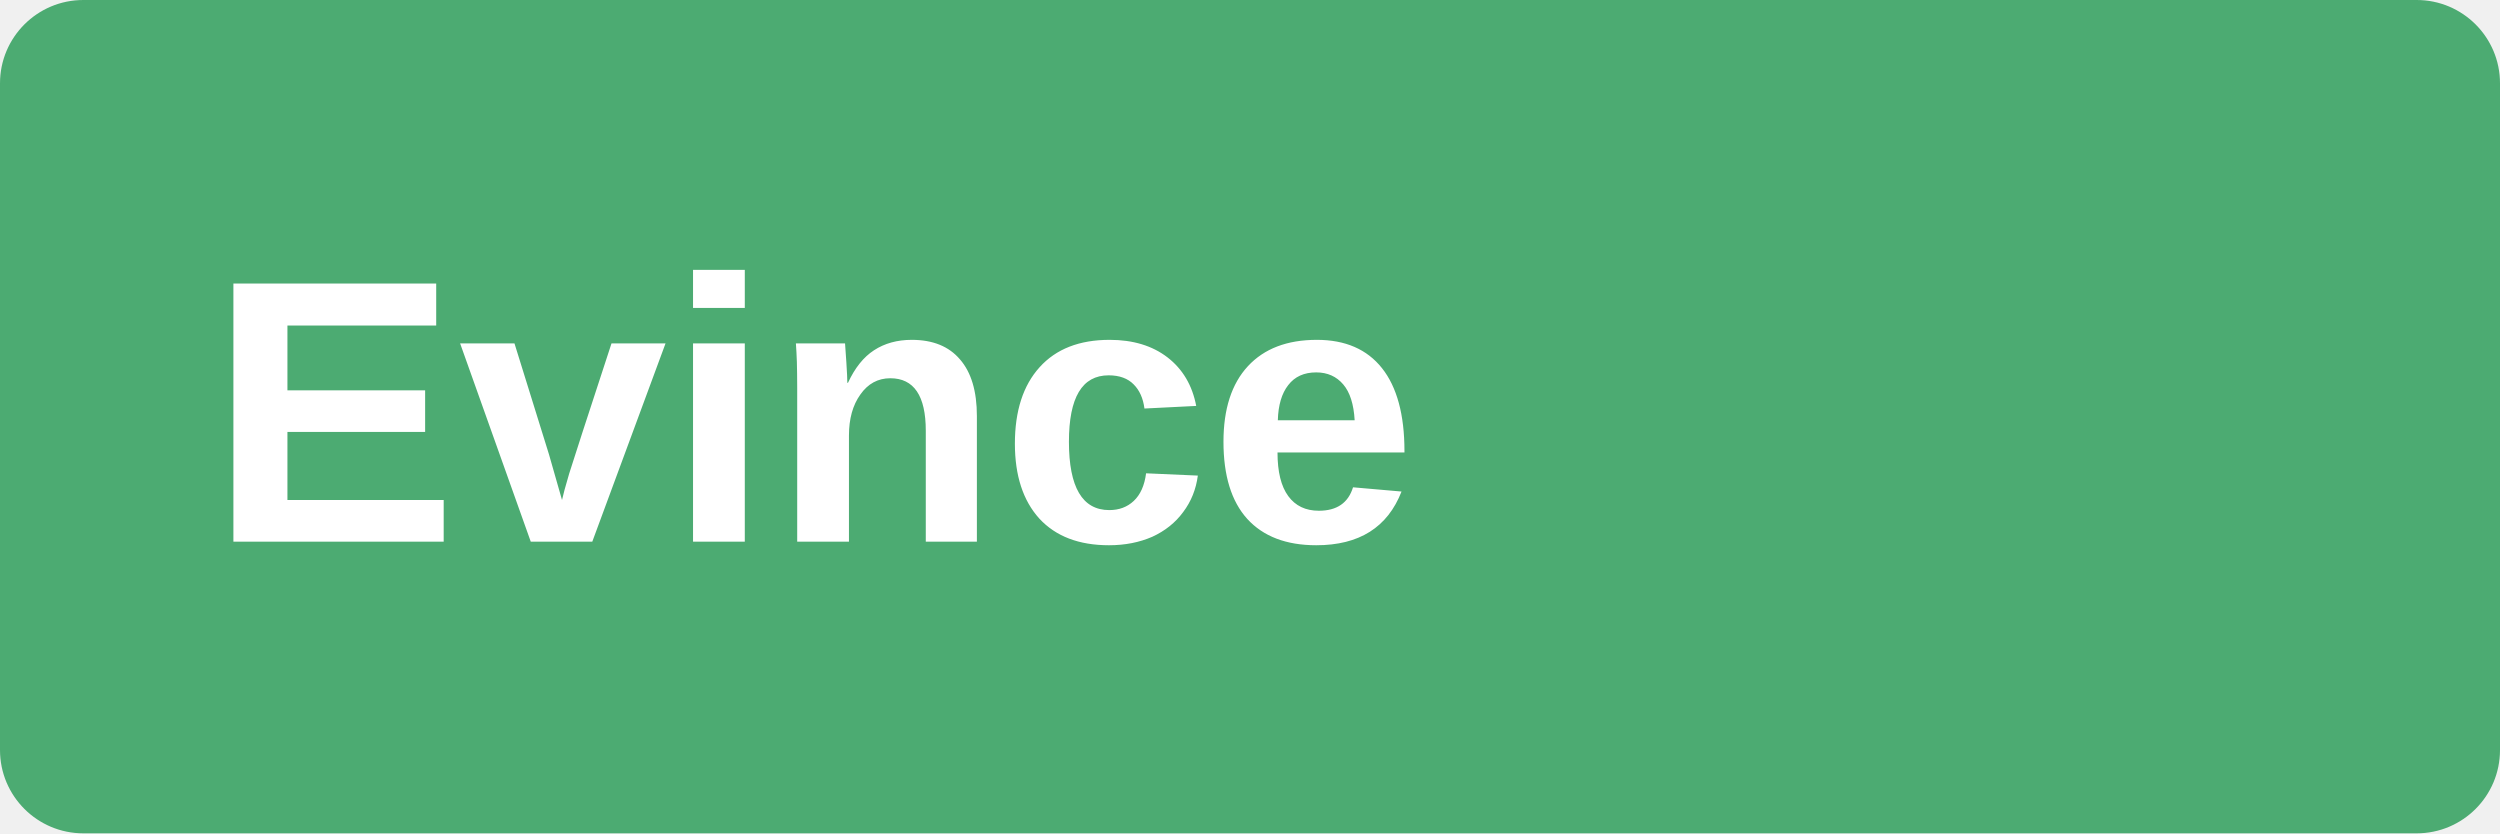
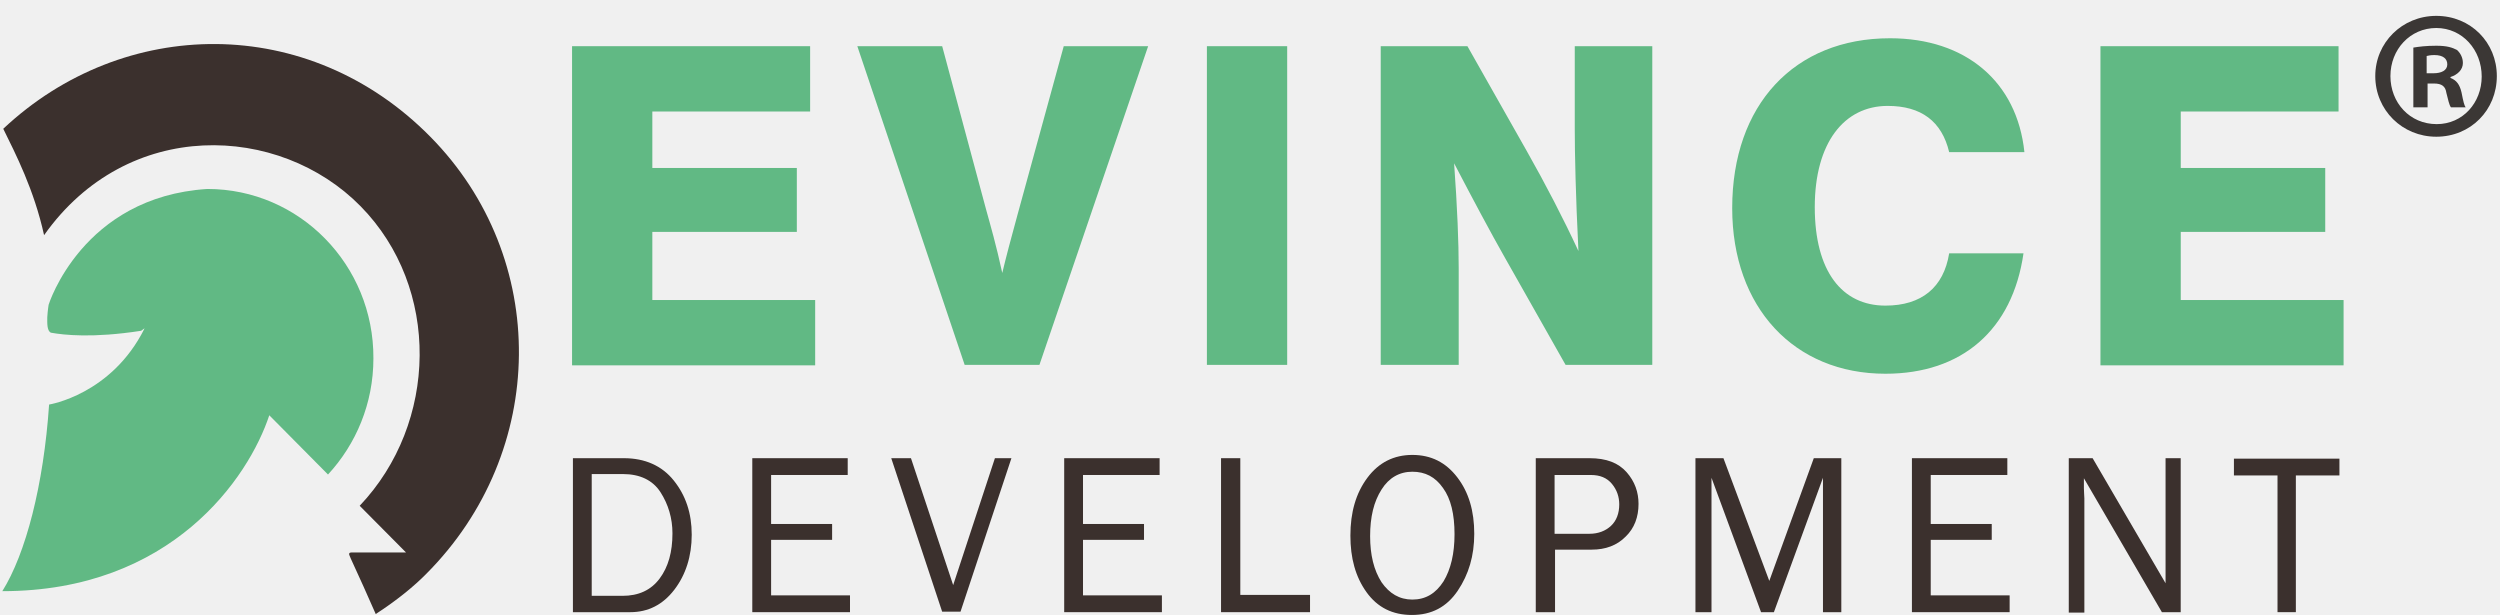
- <svg xmlns="http://www.w3.org/2000/svg" width="120" height="40" viewBox="0 0 120 40" fill="none">
-   <rect width="120" height="40" rx="4" fill="#4CAB72" />
-   <text x="10" y="26" font-family="Arial, sans-serif" font-size="18" font-weight="bold" fill="white">Evince</text>
+ <svg xmlns="http://www.w3.org/2000/svg" width="228" height="56" viewBox="0 0 228 56" fill="none">
+   <g clip-path="url(#clip0_299_121967)">
+     <path d="M18.911 17.234C7.49 17.958 4.436 27.788 4.436 27.788C4.436 27.788 4.353 28.256 4.311 28.936C4.311 29.447 4.269 30.171 4.645 30.341C5.817 30.553 8.452 30.851 12.845 30.171C12.845 30.213 13.18 29.915 13.18 29.958C10.168 36 4.478 36.894 4.478 36.894C3.976 44.256 2.345 50.511 0.211 53.915C15.648 53.915 22.676 43.575 24.559 37.873L29.914 43.277C32.466 40.511 34.055 36.809 34.055 32.681C34.097 24.171 27.32 17.234 18.911 17.234Z" fill="#61B984" />
+     <path d="M39.245 12.469C28.117 1.192 11.258 1.447 0.297 11.745C1.426 14.043 3.1 17.277 4.02 21.447C11.634 10.681 25.482 11.277 32.886 18.809C40.207 26.256 39.956 38.596 32.803 46.128L37.028 50.384C35.773 50.384 32.133 50.384 32.05 50.384C31.84 50.384 31.799 50.511 31.882 50.681C31.924 50.767 31.966 50.894 32.008 50.979C32.844 52.809 33.472 54.171 34.267 56.001C36.233 54.724 37.781 53.447 38.869 52.341C49.997 41.192 50.164 23.532 39.245 12.469Z" fill="#3B302D" />
+     <path d="M52.172 4.213H73.884V10.17H59.493V15.319H72.671V21.149H59.493V27.362H74.344V33.319H52.172V4.213V4.213Z" fill="#61B984" />
+     <path d="M78.188 4.213H85.927L89.943 19.149C90.32 20.511 90.864 22.383 91.407 24.894C91.742 23.489 92.202 21.745 92.788 19.617L97.013 4.213H104.711L94.796 33.277H87.977L78.188 4.213Z" fill="#61B984" />
+     <path d="M110.07 4.213H117.391V33.277H110.07V4.213Z" fill="#61B984" />
+     <path d="M125.922 4.213H133.829L139.225 13.745C140.982 16.851 142.572 19.915 143.953 22.894C143.702 17.83 143.618 14.085 143.618 11.66V4.213H150.688V33.277H142.781L137.217 23.447C135.962 21.234 134.414 18.34 132.615 14.894C132.908 18.936 133.034 22.17 133.034 24.511V33.277H125.922V4.213Z" fill="#61B984" />
+     <path d="M171.949 34.085C163.624 34.085 157.977 28.042 157.977 18.979C157.977 9.574 163.624 3.489 172.368 3.489C179.271 3.489 183.956 7.447 184.625 13.872H177.764C177.095 11.064 175.213 9.659 172.159 9.659C168.184 9.659 165.507 13.021 165.507 18.893C165.507 24.723 167.975 27.872 171.949 27.872C175.254 27.872 177.262 26.213 177.764 23.106H184.542C183.538 30.085 178.936 34.085 171.949 34.085Z" fill="#61B984" />
+     <path d="M191.562 4.213H213.275V10.17H198.884V15.319H212.062V21.149H198.884V27.362H213.735V33.319H191.562V4.213Z" fill="#61B984" />
+     <path d="M52.25 55.83V41.787H56.894C58.818 41.787 60.366 42.468 61.454 43.83C62.541 45.191 63.085 46.808 63.085 48.766C63.085 50.723 62.541 52.425 61.495 53.787C60.45 55.149 59.111 55.83 57.479 55.83H52.25ZM53.965 54.34H56.768C58.232 54.34 59.362 53.83 60.157 52.766C60.952 51.702 61.328 50.34 61.328 48.638C61.328 47.276 60.952 46 60.24 44.894C59.529 43.787 58.358 43.234 56.81 43.234H53.965V54.34Z" fill="#3B302D" />
+     <path d="M77.52 54.298V55.83H68.609V41.787H77.311V43.319H70.325V47.787H75.889V49.234H70.325V54.298H77.52V54.298Z" fill="#3B302D" />
+     <path d="M92.242 41.787L87.598 55.787H85.925L81.281 41.787H83.08L86.929 53.362L90.736 41.787H92.242V41.787Z" fill="#3B302D" />
+     <path d="M105.966 54.298V55.83H97.055V41.787H105.756V43.319H98.77V47.787H104.334V49.234H98.77V54.298H105.966V54.298Z" fill="#3B302D" />
+     <path d="M119.475 54.298V55.83H111.359V41.787H113.116V54.255H119.475V54.298Z" fill="#3B302D" />
+     <path d="M128.762 56.085C127.005 56.085 125.625 55.404 124.62 54C123.616 52.596 123.156 50.894 123.156 48.851C123.156 46.723 123.658 44.979 124.704 43.574C125.75 42.17 127.131 41.489 128.804 41.489C130.519 41.489 131.858 42.17 132.904 43.532C133.95 44.894 134.452 46.596 134.452 48.681C134.452 50.681 133.95 52.383 132.946 53.872C131.942 55.362 130.561 56.085 128.762 56.085ZM128.804 54.681C130.017 54.681 130.938 54.128 131.649 53.021C132.318 51.915 132.653 50.468 132.653 48.723C132.653 46.894 132.318 45.489 131.607 44.511C130.896 43.489 129.975 43.021 128.804 43.021C127.633 43.021 126.67 43.574 126.001 44.638C125.29 45.745 124.955 47.149 124.955 48.894C124.955 50.596 125.29 52 126.001 53.106C126.712 54.128 127.633 54.681 128.804 54.681Z" fill="#3B302D" />
+     <path d="M141.778 55.83H140.062V41.787H144.957C146.505 41.787 147.593 42.213 148.346 43.064C149.099 43.915 149.434 44.894 149.434 45.957C149.434 47.149 149.057 48.17 148.262 48.936C147.467 49.745 146.421 50.127 145.166 50.127H141.82V55.83H141.778ZM141.778 48.681H144.957C145.752 48.681 146.421 48.425 146.923 47.957C147.425 47.489 147.676 46.808 147.676 46C147.676 45.319 147.467 44.681 147.007 44.127C146.547 43.574 145.919 43.319 145.083 43.319H141.778V48.681Z" fill="#3B302D" />
+     <path d="M167.928 55.83H166.255V43.574L161.779 55.83H160.607L156.089 43.574V55.83H154.625V41.787H157.177L161.36 52.979L165.418 41.787H167.928V55.83Z" fill="#3B302D" />
+     <path d="M183.278 54.298V55.83H174.367V41.787H183.069V43.319H176.082V47.787H181.646V49.234H176.082V54.298H183.278V54.298Z" fill="#3B302D" />
+     <path d="M198.838 55.83H197.164L190.052 43.617V44.553C190.052 44.894 190.094 45.191 190.094 45.447V55.872H188.672V41.787H190.847L197.499 53.191V52.213C197.499 51.83 197.499 51.489 197.499 51.191V41.787H198.88V55.83H198.838Z" fill="#3B302D" />
+     <path d="M209.424 55.829H207.709V43.361H203.734V41.829H213.356V43.361H209.382V55.829H209.424Z" fill="#3B302D" />
+     <path d="M227.711 6.937C227.711 10.043 225.327 12.469 222.189 12.469C219.093 12.469 216.625 10.043 216.625 6.937C216.625 3.873 219.093 1.447 222.189 1.447C225.327 1.447 227.711 3.873 227.711 6.937ZM218.006 6.937C218.006 9.362 219.763 11.32 222.231 11.32C224.615 11.32 226.331 9.362 226.331 6.979C226.331 4.554 224.574 2.554 222.189 2.554C219.804 2.554 218.006 4.511 218.006 6.937ZM221.352 9.788H220.097V4.341C220.599 4.256 221.269 4.171 222.189 4.171C223.193 4.171 223.653 4.341 224.072 4.554C224.364 4.809 224.615 5.234 224.615 5.745C224.615 6.341 224.155 6.809 223.486 7.022V7.107C224.03 7.32 224.323 7.703 224.49 8.426C224.657 9.277 224.741 9.617 224.866 9.788H223.528C223.36 9.575 223.277 9.107 223.109 8.469C223.026 7.873 222.691 7.617 221.98 7.617H221.394V9.788H221.352ZM221.352 6.681H221.938C222.649 6.681 223.193 6.426 223.193 5.873C223.193 5.362 222.817 5.022 222.022 5.022C221.687 5.022 221.478 5.064 221.311 5.107V6.681H221.352Z" fill="#3B3735" />
+   </g>
+   <defs>
+     <clipPath id="clip0_299_121967">
+       <rect width="228" height="56" fill="white" />
+     </clipPath>
+   </defs>
</svg>
